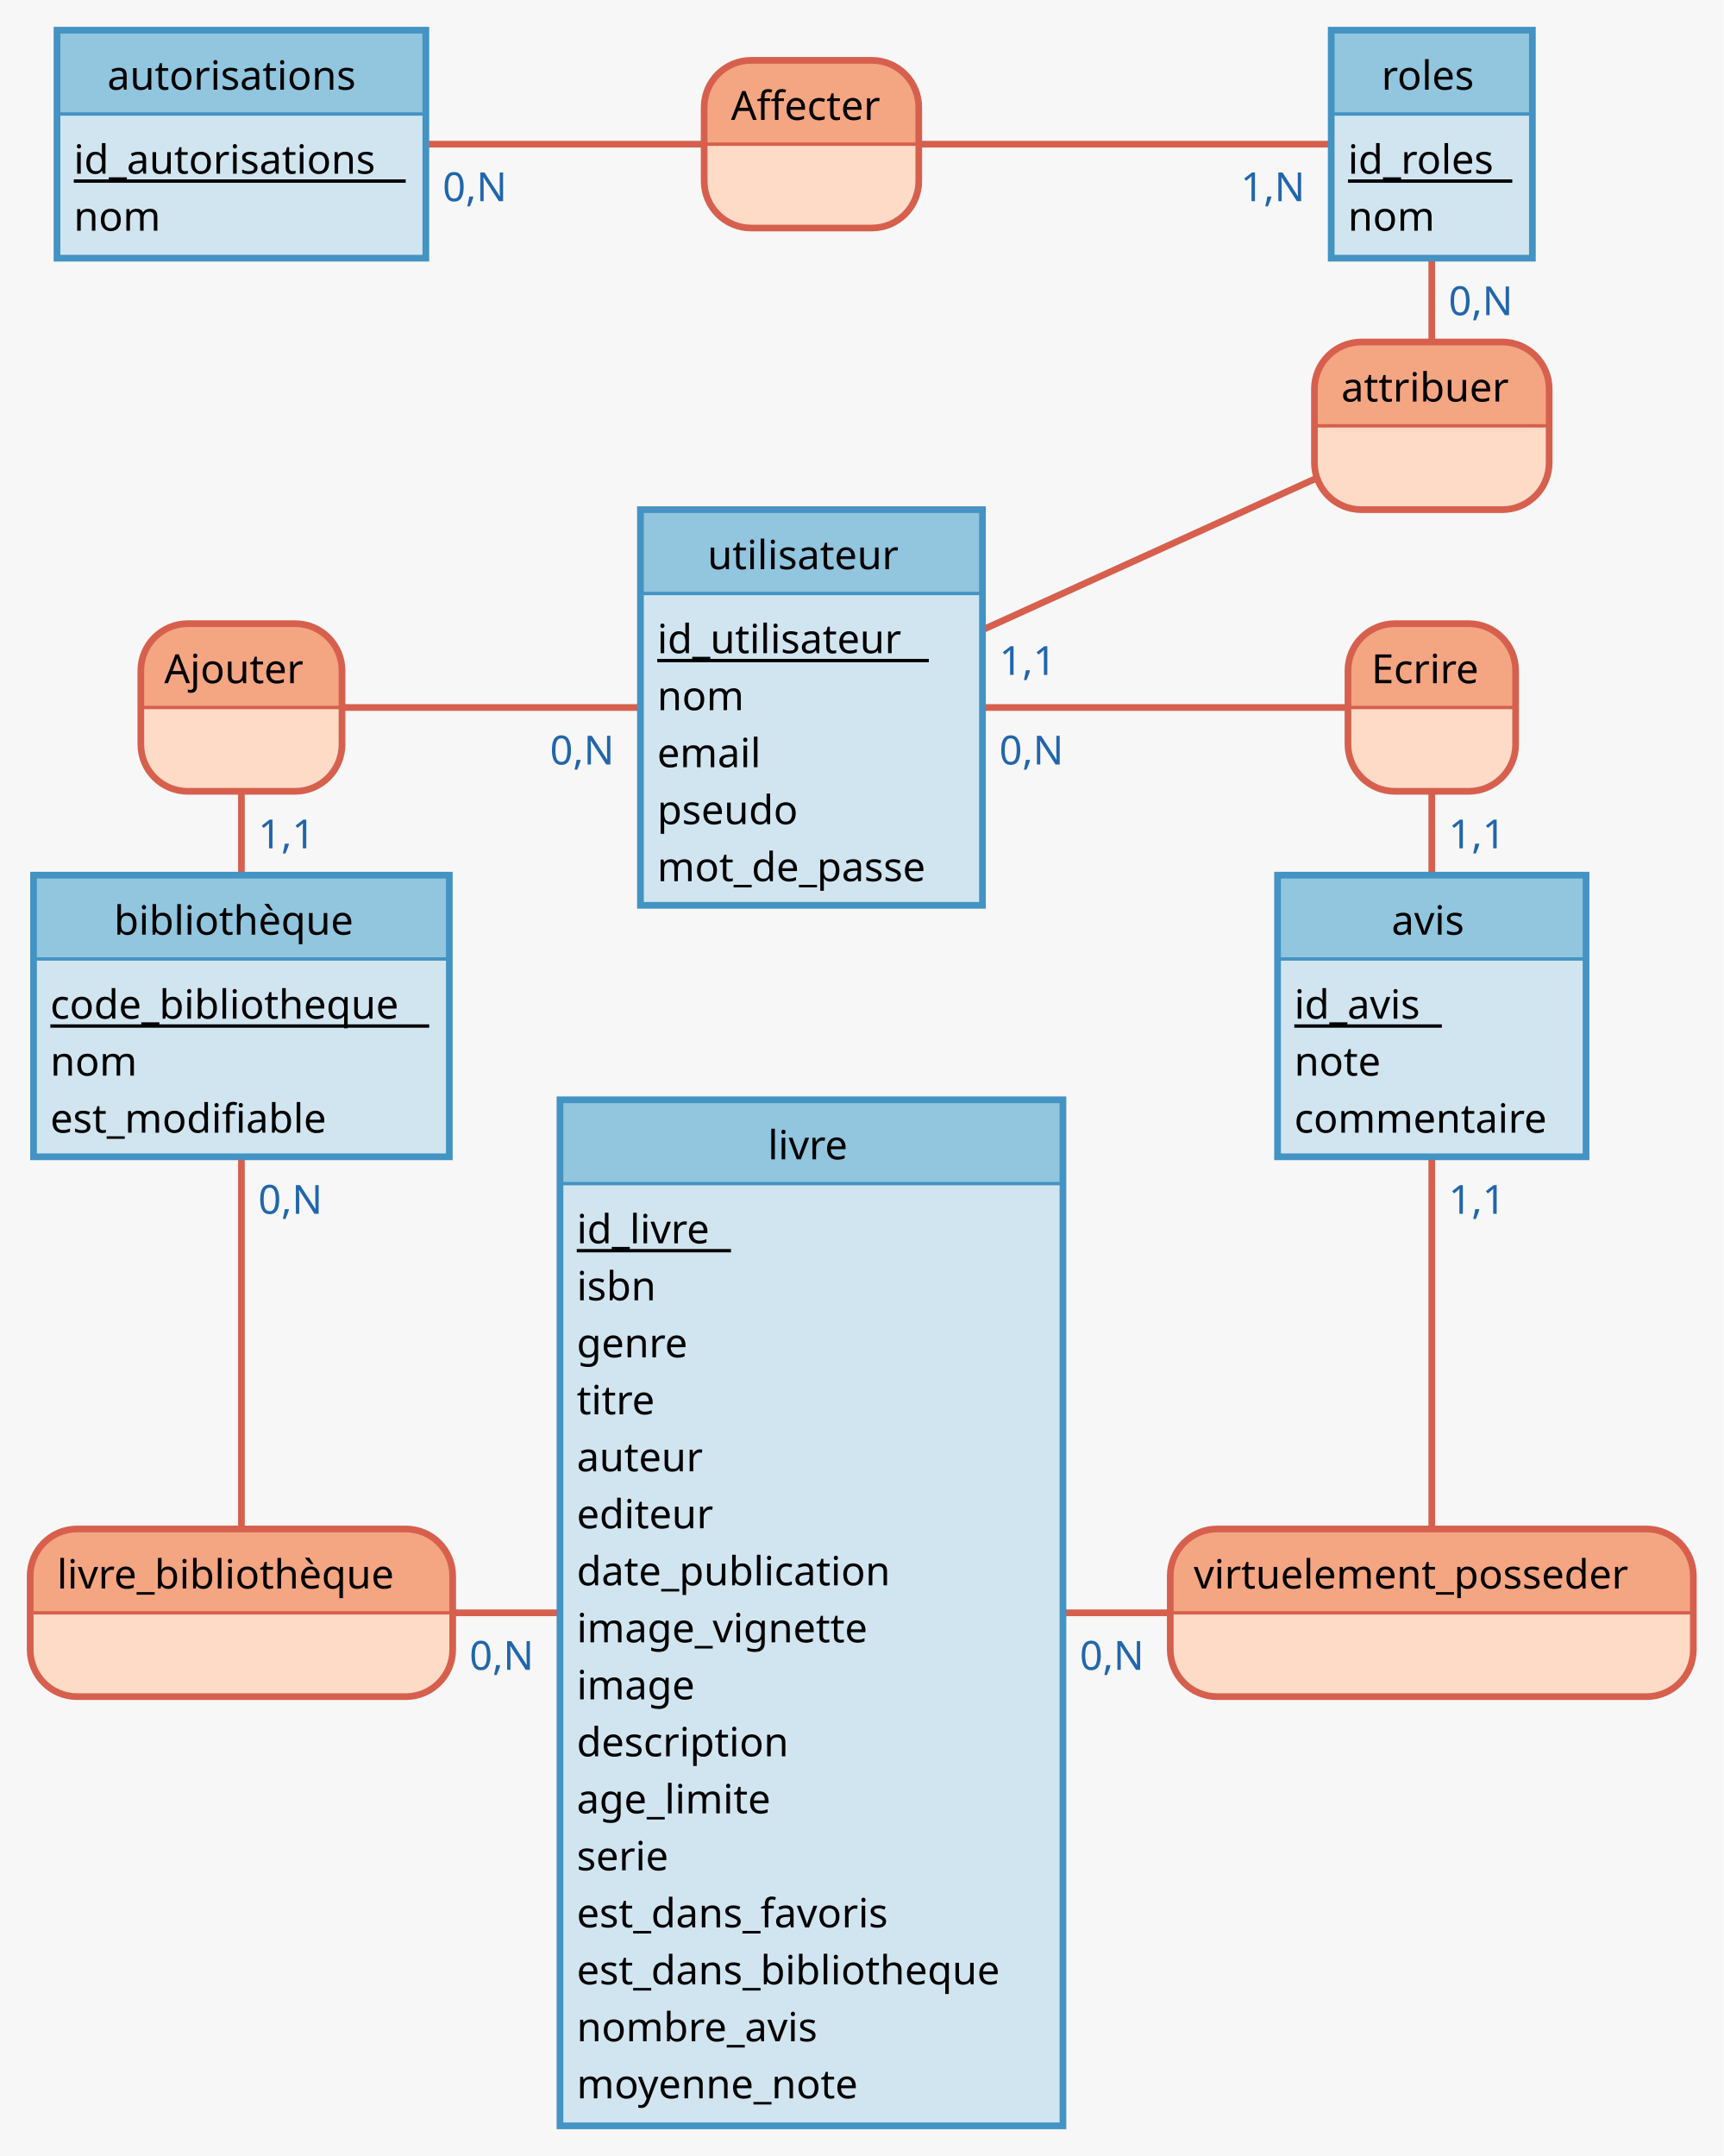
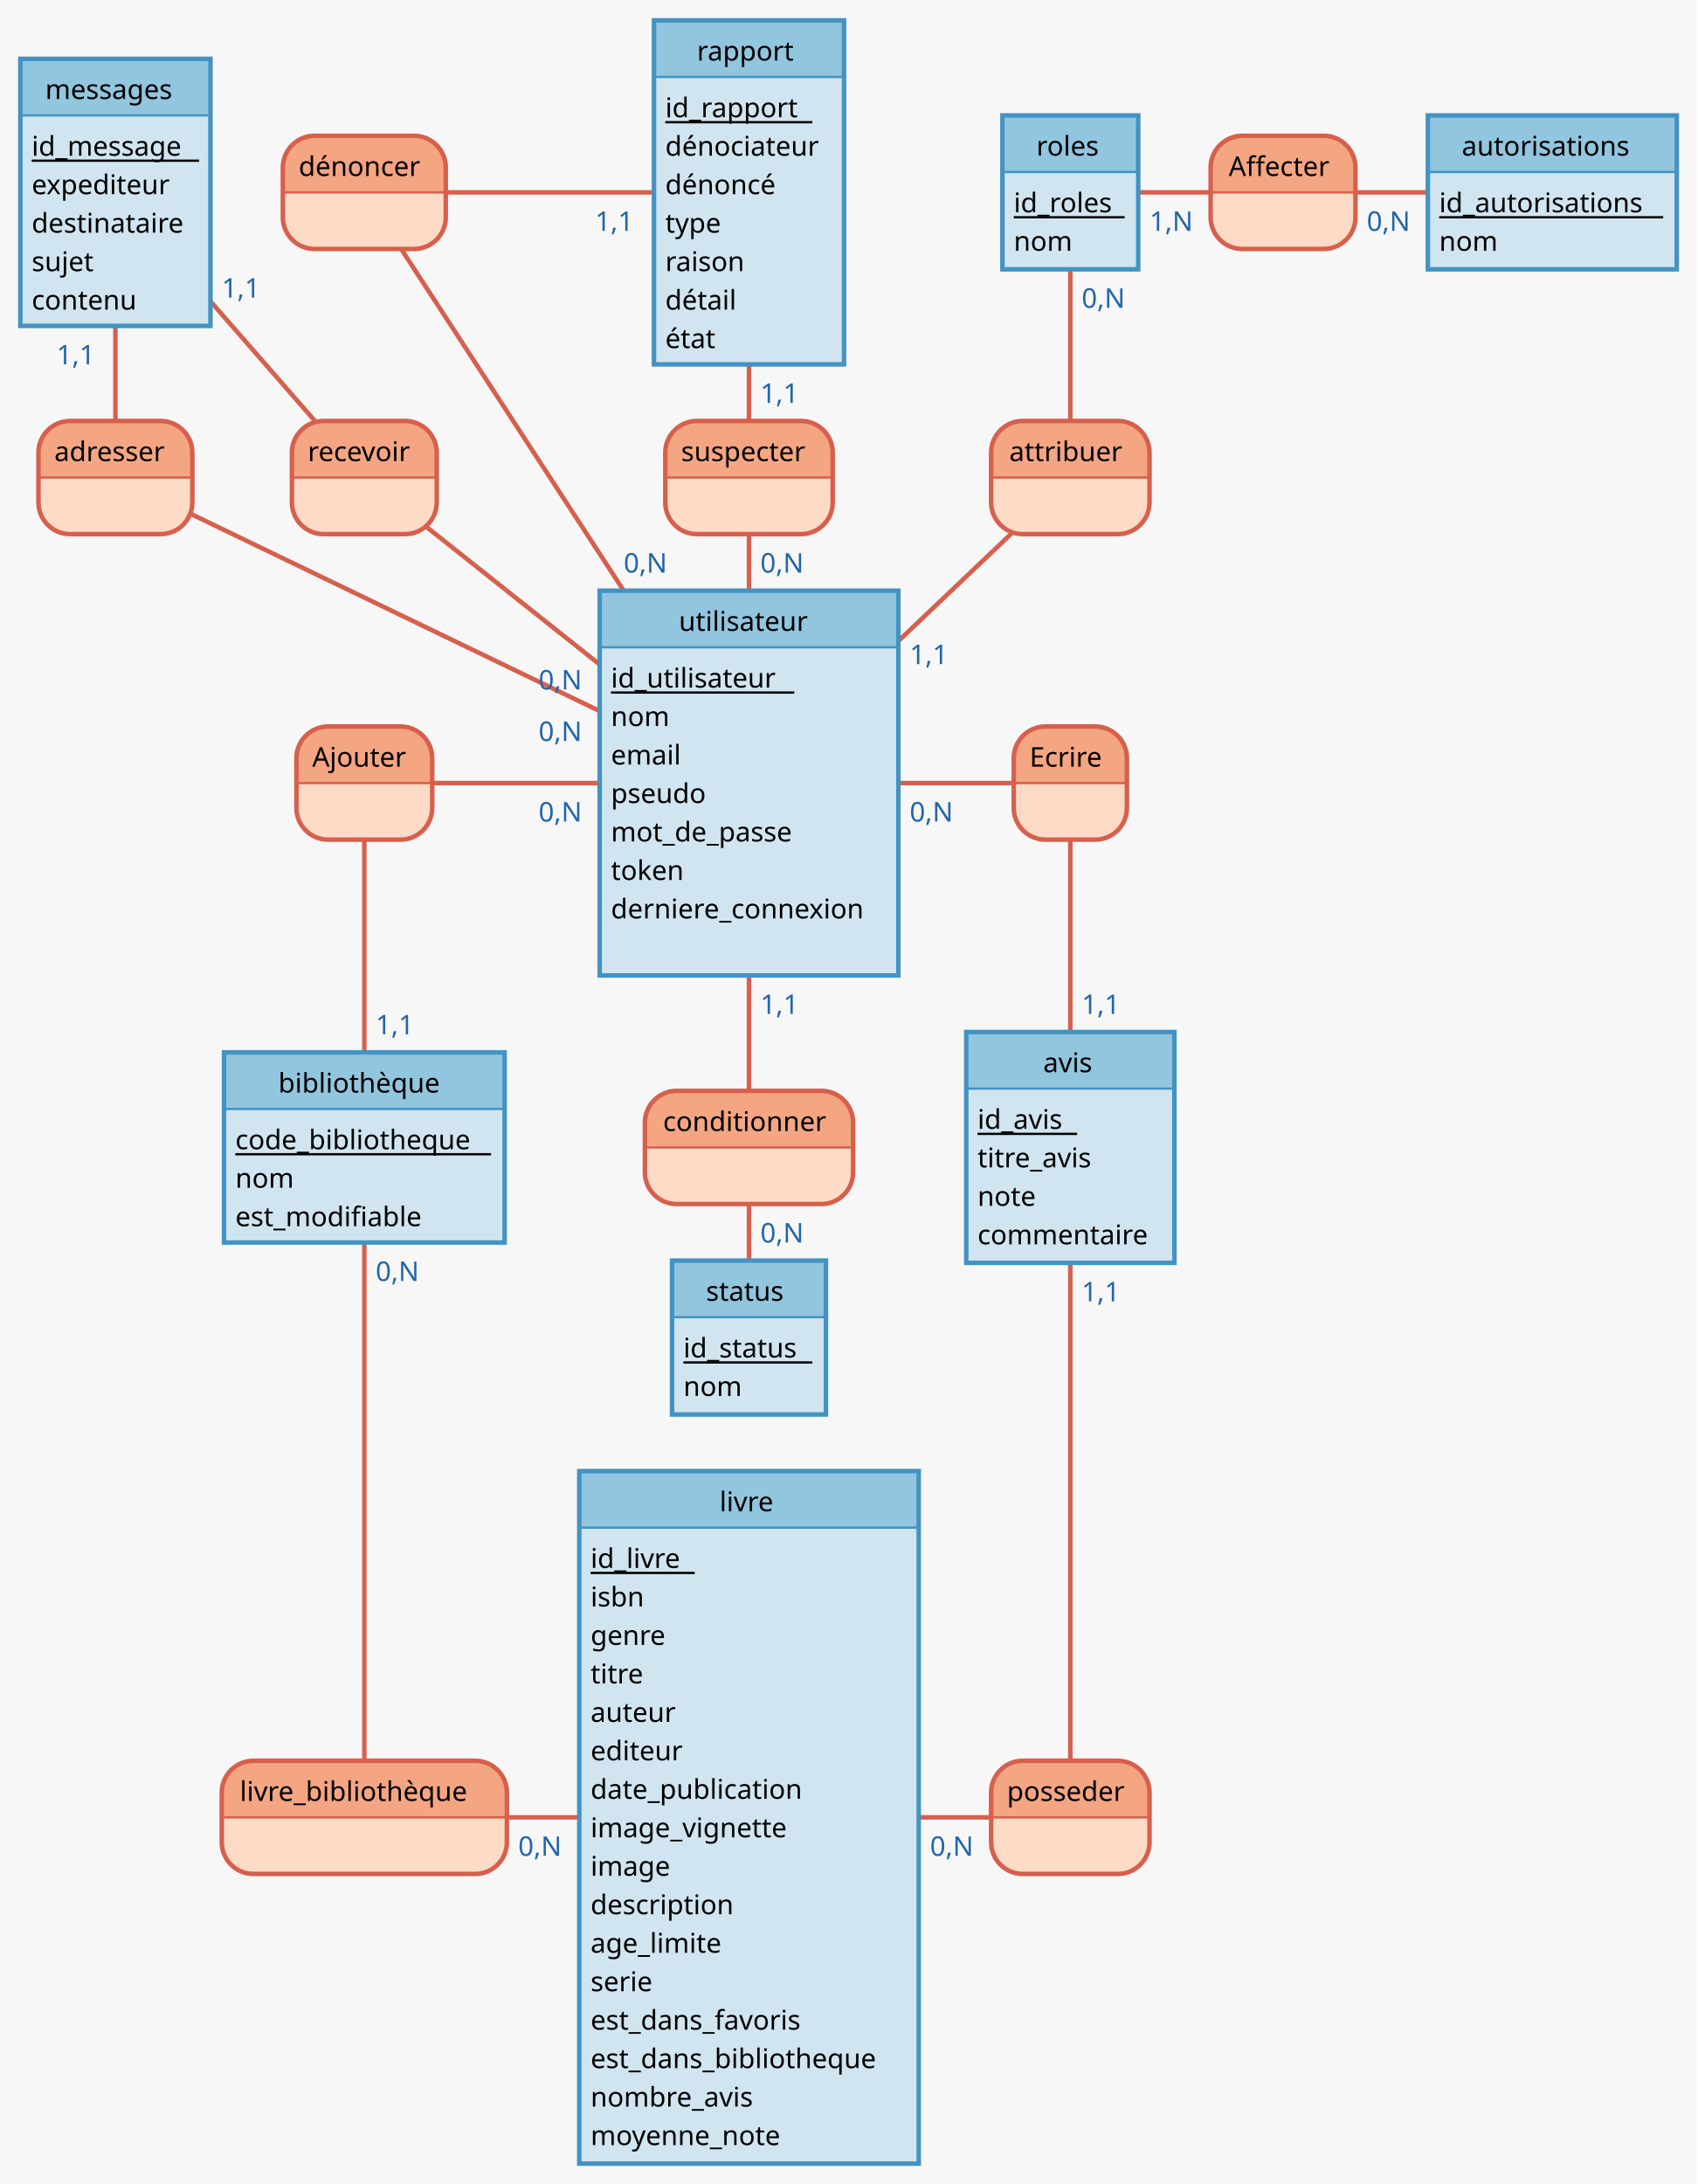
- <svg xmlns="http://www.w3.org/2000/svg" width="514" height="643" viewBox="0 0 514 643">
-   <rect x="0" y="0" width="514" height="643" fill="#f7f7f7" stroke="none" stroke-width="0" />
-   <g>
-     <line x1="72" y1="43" x2="242" y2="43" stroke="#d6604d" stroke-width="2" />
-     <line x1="427" y1="43" x2="242" y2="43" stroke="#d6604d" stroke-width="2" />
-     <g>
-       <path d="M260 18 a14 14 90 0 1 14 14 V43 h-64 V32 a14 14 90 0 1 14 -14" fill="#f4a582" stroke="#f4a582" stroke-width="0" />
-       <path d="M274 43 v11 a14 14 90 0 1 -14 14 H224 a14 14 90 0 1 -14 -14 V43 H64" fill="#fddbc7" stroke="#fddbc7" stroke-width="0" />
-       <rect x="210" y="18" width="64" height="50" fill="none" rx="14" stroke="#d6604d" stroke-width="2" />
-       <line x1="210" y1="43" x2="274" y2="43" stroke="#d6604d" stroke-width="1" />
-       <text x="218" y="35.75" fill="#000000" font-family="Verdana" font-size="12">Affecter</text>
-     </g>
-     <text x="132" y="60" fill="#2166ac" font-family="Verdana" font-size="12">0,N</text>
-     <text x="370" y="60" fill="#2166ac" font-family="Verdana" font-size="12">1,N</text>
-   </g>
-   <g>
-     <line x1="427" y1="43" x2="427" y2="127" stroke="#d6604d" stroke-width="2" />
-     <line x1="242" y1="211" x2="427" y2="127" stroke="#d6604d" stroke-width="2" />
-     <g>
-       <path d="M448 102 a14 14 90 0 1 14 14 V127 h-70 V116 a14 14 90 0 1 14 -14" fill="#f4a582" stroke="#f4a582" stroke-width="0" />
-       <path d="M462 127 v11 a14 14 90 0 1 -14 14 H406 a14 14 90 0 1 -14 -14 V127 H70" fill="#fddbc7" stroke="#fddbc7" stroke-width="0" />
-       <rect x="392" y="102" width="70" height="50" fill="none" rx="14" stroke="#d6604d" stroke-width="2" />
-       <line x1="392" y1="127" x2="462" y2="127" stroke="#d6604d" stroke-width="1" />
-       <text x="400" y="119.75" fill="#000000" font-family="Verdana" font-size="12">attribuer</text>
-     </g>
-     <text x="432" y="94" fill="#2166ac" font-family="Verdana" font-size="12">0,N</text>
-     <text x="298" y="201.29" fill="#2166ac" font-family="Verdana" font-size="12">1,1</text>
-   </g>
-   <g>
-     <line x1="242" y1="211" x2="72" y2="211" stroke="#d6604d" stroke-width="2" />
-     <line x1="72" y1="303" x2="72" y2="211" stroke="#d6604d" stroke-width="2" />
-     <g>
-       <path d="M88 186 a14 14 90 0 1 14 14 V211 h-60 V200 a14 14 90 0 1 14 -14" fill="#f4a582" stroke="#f4a582" stroke-width="0" />
-       <path d="M102 211 v11 a14 14 90 0 1 -14 14 H56 a14 14 90 0 1 -14 -14 V211 H60" fill="#fddbc7" stroke="#fddbc7" stroke-width="0" />
-       <rect x="42" y="186" width="60" height="50" fill="none" rx="14" stroke="#d6604d" stroke-width="2" />
-       <line x1="42" y1="211" x2="102" y2="211" stroke="#d6604d" stroke-width="1" />
-       <text x="49" y="203.75" fill="#000000" font-family="Verdana" font-size="12">Ajouter</text>
-     </g>
-     <text x="164" y="228" fill="#2166ac" font-family="Verdana" font-size="12">0,N</text>
-     <text x="77" y="253" fill="#2166ac" font-family="Verdana" font-size="12">1,1</text>
-   </g>
-   <g>
-     <line x1="242" y1="211" x2="427" y2="211" stroke="#d6604d" stroke-width="2" />
-     <line x1="427" y1="303" x2="427" y2="211" stroke="#d6604d" stroke-width="2" />
-     <g>
-       <path d="M438 186 a14 14 90 0 1 14 14 V211 h-50 V200 a14 14 90 0 1 14 -14" fill="#f4a582" stroke="#f4a582" stroke-width="0" />
-       <path d="M452 211 v11 a14 14 90 0 1 -14 14 H416 a14 14 90 0 1 -14 -14 V211 H50" fill="#fddbc7" stroke="#fddbc7" stroke-width="0" />
-       <rect x="402" y="186" width="50" height="50" fill="none" rx="14" stroke="#d6604d" stroke-width="2" />
-       <line x1="402" y1="211" x2="452" y2="211" stroke="#d6604d" stroke-width="1" />
-       <text x="409" y="203.75" fill="#000000" font-family="Verdana" font-size="12">Ecrire</text>
-     </g>
-     <text x="298" y="228" fill="#2166ac" font-family="Verdana" font-size="12">0,N</text>
-     <text x="432" y="253" fill="#2166ac" font-family="Verdana" font-size="12">1,1</text>
-   </g>
-   <g>
-     <line x1="242" y1="481" x2="72" y2="481" stroke="#d6604d" stroke-width="2" />
-     <line x1="72" y1="303" x2="72" y2="481" stroke="#d6604d" stroke-width="2" />
-     <g>
-       <path d="M121 456 a14 14 90 0 1 14 14 V481 h-126 V470 a14 14 90 0 1 14 -14" fill="#f4a582" stroke="#f4a582" stroke-width="0" />
-       <path d="M135 481 v11 a14 14 90 0 1 -14 14 H23 a14 14 90 0 1 -14 -14 V481 H126" fill="#fddbc7" stroke="#fddbc7" stroke-width="0" />
-       <rect x="9" y="456" width="126" height="50" fill="none" rx="14" stroke="#d6604d" stroke-width="2" />
-       <line x1="9" y1="481" x2="135" y2="481" stroke="#d6604d" stroke-width="1" />
-       <text x="17" y="473.75" fill="#000000" font-family="Verdana" font-size="12">livre_bibliothèque</text>
-     </g>
-     <text x="140" y="498" fill="#2166ac" font-family="Verdana" font-size="12">0,N</text>
-     <text x="77" y="362" fill="#2166ac" font-family="Verdana" font-size="12">0,N</text>
-   </g>
-   <g>
-     <line x1="242" y1="481" x2="427" y2="481" stroke="#d6604d" stroke-width="2" />
-     <line x1="427" y1="303" x2="427" y2="481" stroke="#d6604d" stroke-width="2" />
-     <g>
-       <path d="M491 456 a14 14 90 0 1 14 14 V481 h-156 V470 a14 14 90 0 1 14 -14" fill="#f4a582" stroke="#f4a582" stroke-width="0" />
-       <path d="M505 481 v11 a14 14 90 0 1 -14 14 H363 a14 14 90 0 1 -14 -14 V481 H156" fill="#fddbc7" stroke="#fddbc7" stroke-width="0" />
-       <rect x="349" y="456" width="156" height="50" fill="none" rx="14" stroke="#d6604d" stroke-width="2" />
-       <line x1="349" y1="481" x2="505" y2="481" stroke="#d6604d" stroke-width="1" />
-       <text x="356" y="473.75" fill="#000000" font-family="Verdana" font-size="12">virtuelement_posseder</text>
-     </g>
-     <text x="322" y="498" fill="#2166ac" font-family="Verdana" font-size="12">0,N</text>
-     <text x="432" y="362" fill="#2166ac" font-family="Verdana" font-size="12">1,1</text>
-   </g>
-   <g>
-     <g>
-       <rect x="17" y="9" width="110" height="25" fill="#92c5de" stroke="none" stroke-width="0" opacity="1" />
-       <rect x="17" y="34" width="110" height="43" fill="#d1e5f0" stroke="none" stroke-width="0" opacity="1" />
-       <rect x="17" y="9" width="110" height="68" fill="none" stroke="#4393c3" stroke-width="2" opacity="1" />
-       <line x1="17" y1="34" x2="127" y2="34" stroke="#4393c3" stroke-width="1" />
-     </g>
-     <text x="32" y="26.75" fill="#000000" font-family="Verdana" font-size="12">autorisations</text>
-     <text x="22" y="51.8" fill="#000000" font-family="Verdana" font-size="12">id_autorisations</text>
-     <line x1="22" y1="54" x2="121" y2="54" stroke="#000000" stroke-width="1" />
-     <text x="22" y="68.8" fill="#000000" font-family="Verdana" font-size="12">nom</text>
-   </g>
-   <g>
-     <g>
-       <rect x="397" y="9" width="60" height="25" fill="#92c5de" stroke="none" stroke-width="0" opacity="1" />
-       <rect x="397" y="34" width="60" height="43" fill="#d1e5f0" stroke="none" stroke-width="0" opacity="1" />
-       <rect x="397" y="9" width="60" height="68" fill="none" stroke="#4393c3" stroke-width="2" opacity="1" />
-       <line x1="397" y1="34" x2="457" y2="34" stroke="#4393c3" stroke-width="1" />
-     </g>
-     <text x="412" y="26.75" fill="#000000" font-family="Verdana" font-size="12">roles</text>
-     <text x="402" y="51.8" fill="#000000" font-family="Verdana" font-size="12">id_roles</text>
-     <line x1="402" y1="54" x2="451" y2="54" stroke="#000000" stroke-width="1" />
-     <text x="402" y="68.8" fill="#000000" font-family="Verdana" font-size="12">nom</text>
-   </g>
-   <g>
-     <g>
-       <rect x="191" y="152" width="102" height="25" fill="#92c5de" stroke="none" stroke-width="0" opacity="1" />
-       <rect x="191" y="177" width="102" height="93" fill="#d1e5f0" stroke="none" stroke-width="0" opacity="1" />
-       <rect x="191" y="152" width="102" height="118" fill="none" stroke="#4393c3" stroke-width="2" opacity="1" />
-       <line x1="191" y1="177" x2="293" y2="177" stroke="#4393c3" stroke-width="1" />
-     </g>
-     <text x="211" y="169.75" fill="#000000" font-family="Verdana" font-size="12">utilisateur</text>
-     <text x="196" y="194.8" fill="#000000" font-family="Verdana" font-size="12">id_utilisateur</text>
-     <line x1="196" y1="197" x2="277" y2="197" stroke="#000000" stroke-width="1" />
-     <text x="196" y="211.8" fill="#000000" font-family="Verdana" font-size="12">nom</text>
-     <text x="196" y="228.8" fill="#000000" font-family="Verdana" font-size="12">email</text>
-     <text x="196" y="245.8" fill="#000000" font-family="Verdana" font-size="12">pseudo</text>
-     <text x="196" y="262.8" fill="#000000" font-family="Verdana" font-size="12">mot_de_passe</text>
-   </g>
-   <g>
-     <g>
-       <rect x="10" y="261" width="124" height="25" fill="#92c5de" stroke="none" stroke-width="0" opacity="1" />
-       <rect x="10" y="286" width="124" height="59" fill="#d1e5f0" stroke="none" stroke-width="0" opacity="1" />
-       <rect x="10" y="261" width="124" height="84" fill="none" stroke="#4393c3" stroke-width="2" opacity="1" />
-       <line x1="10" y1="286" x2="134" y2="286" stroke="#4393c3" stroke-width="1" />
-     </g>
-     <text x="34" y="278.75" fill="#000000" font-family="Verdana" font-size="12">bibliothèque</text>
-     <text x="15" y="303.8" fill="#000000" font-family="Verdana" font-size="12">code_bibliotheque</text>
-     <line x1="15" y1="306" x2="128" y2="306" stroke="#000000" stroke-width="1" />
-     <text x="15" y="320.8" fill="#000000" font-family="Verdana" font-size="12">nom</text>
-     <text x="15" y="337.8" fill="#000000" font-family="Verdana" font-size="12">est_modifiable</text>
-   </g>
-   <g>
-     <g>
-       <rect x="381" y="261" width="92" height="25" fill="#92c5de" stroke="none" stroke-width="0" opacity="1" />
-       <rect x="381" y="286" width="92" height="59" fill="#d1e5f0" stroke="none" stroke-width="0" opacity="1" />
-       <rect x="381" y="261" width="92" height="84" fill="none" stroke="#4393c3" stroke-width="2" opacity="1" />
-       <line x1="381" y1="286" x2="473" y2="286" stroke="#4393c3" stroke-width="1" />
-     </g>
-     <text x="415" y="278.75" fill="#000000" font-family="Verdana" font-size="12">avis</text>
-     <text x="386" y="303.8" fill="#000000" font-family="Verdana" font-size="12">id_avis</text>
-     <line x1="386" y1="306" x2="430" y2="306" stroke="#000000" stroke-width="1" />
-     <text x="386" y="320.8" fill="#000000" font-family="Verdana" font-size="12">note</text>
-     <text x="386" y="337.8" fill="#000000" font-family="Verdana" font-size="12">commentaire</text>
-   </g>
-   <g>
-     <g>
-       <rect x="167" y="328" width="150" height="25" fill="#92c5de" stroke="none" stroke-width="0" opacity="1" />
-       <rect x="167" y="353" width="150" height="281" fill="#d1e5f0" stroke="none" stroke-width="0" opacity="1" />
-       <rect x="167" y="328" width="150" height="306" fill="none" stroke="#4393c3" stroke-width="2" opacity="1" />
-       <line x1="167" y1="353" x2="317" y2="353" stroke="#4393c3" stroke-width="1" />
-     </g>
-     <text x="229" y="345.75" fill="#000000" font-family="Verdana" font-size="12">livre</text>
-     <text x="172" y="370.8" fill="#000000" font-family="Verdana" font-size="12">id_livre</text>
-     <line x1="172" y1="373" x2="218" y2="373" stroke="#000000" stroke-width="1" />
-     <text x="172" y="387.8" fill="#000000" font-family="Verdana" font-size="12">isbn</text>
-     <text x="172" y="404.8" fill="#000000" font-family="Verdana" font-size="12">genre</text>
-     <text x="172" y="421.8" fill="#000000" font-family="Verdana" font-size="12">titre</text>
-     <text x="172" y="438.8" fill="#000000" font-family="Verdana" font-size="12">auteur</text>
-     <text x="172" y="455.8" fill="#000000" font-family="Verdana" font-size="12">editeur</text>
-     <text x="172" y="472.8" fill="#000000" font-family="Verdana" font-size="12">date_publication</text>
-     <text x="172" y="489.8" fill="#000000" font-family="Verdana" font-size="12">image_vignette</text>
-     <text x="172" y="506.8" fill="#000000" font-family="Verdana" font-size="12">image</text>
-     <text x="172" y="523.8" fill="#000000" font-family="Verdana" font-size="12">description</text>
-     <text x="172" y="540.8" fill="#000000" font-family="Verdana" font-size="12">age_limite</text>
-     <text x="172" y="557.8" fill="#000000" font-family="Verdana" font-size="12">serie</text>
-     <text x="172" y="574.8" fill="#000000" font-family="Verdana" font-size="12">est_dans_favoris</text>
-     <text x="172" y="591.8" fill="#000000" font-family="Verdana" font-size="12">est_dans_bibliotheque</text>
-     <text x="172" y="608.8" fill="#000000" font-family="Verdana" font-size="12">nombre_avis</text>
-     <text x="172" y="625.8" fill="#000000" font-family="Verdana" font-size="12">moyenne_note</text>
+ <svg xmlns="http://www.w3.org/2000/svg" width="750" height="965" viewBox="0 0 750 965">
+   <rect x="0" y="0" width="750" height="965" fill="#f7f7f7" stroke="none" stroke-width="0" />
+   <g>
+     <line x1="331" y1="85" x2="161" y2="85" stroke="#d6604d" stroke-width="2" />
+     <line x1="331" y1="346" x2="161" y2="85" stroke="#d6604d" stroke-width="2" />
+     <g>
+       <path d="M183 60 a14 14 90 0 1 14 14 V85 h-72 V74 a14 14 90 0 1 14 -14" fill="#f4a582" stroke="#f4a582" stroke-width="0" />
+       <path d="M197 85 v11 a14 14 90 0 1 -14 14 H139 a14 14 90 0 1 -14 -14 V85 H72" fill="#fddbc7" stroke="#fddbc7" stroke-width="0" />
+       <rect x="125" y="60" width="72" height="50" fill="none" rx="14" stroke="#d6604d" stroke-width="2" />
+       <line x1="125" y1="85" x2="197" y2="85" stroke="#d6604d" stroke-width="1" />
+       <text x="132" y="77.75" fill="#000000" font-family="Verdana" font-size="12">dénoncer</text>
+     </g>
+     <text x="263" y="102" fill="#2166ac" font-family="Verdana" font-size="12">1,1</text>
+     <text x="275.63" y="253" fill="#2166ac" font-family="Verdana" font-size="12">0,N</text>
+   </g>
+   <g>
+     <line x1="686" y1="85" x2="567" y2="85" stroke="#d6604d" stroke-width="2" />
+     <line x1="473" y1="85" x2="567" y2="85" stroke="#d6604d" stroke-width="2" />
+     <g>
+       <path d="M585 60 a14 14 90 0 1 14 14 V85 h-64 V74 a14 14 90 0 1 14 -14" fill="#f4a582" stroke="#f4a582" stroke-width="0" />
+       <path d="M599 85 v11 a14 14 90 0 1 -14 14 H549 a14 14 90 0 1 -14 -14 V85 H64" fill="#fddbc7" stroke="#fddbc7" stroke-width="0" />
+       <rect x="535" y="60" width="64" height="50" fill="none" rx="14" stroke="#d6604d" stroke-width="2" />
+       <line x1="535" y1="85" x2="599" y2="85" stroke="#d6604d" stroke-width="1" />
+       <text x="543" y="77.75" fill="#000000" font-family="Verdana" font-size="12">Affecter</text>
+     </g>
+     <text x="604" y="102" fill="#2166ac" font-family="Verdana" font-size="12">0,N</text>
+     <text x="508" y="102" fill="#2166ac" font-family="Verdana" font-size="12">1,N</text>
+   </g>
+   <g>
+     <line x1="51" y1="85" x2="51" y2="211" stroke="#d6604d" stroke-width="2" />
+     <line x1="331" y1="346" x2="51" y2="211" stroke="#d6604d" stroke-width="2" />
+     <g>
+       <path d="M71 186 a14 14 90 0 1 14 14 V211 h-68 V200 a14 14 90 0 1 14 -14" fill="#f4a582" stroke="#f4a582" stroke-width="0" />
+       <path d="M85 211 v11 a14 14 90 0 1 -14 14 H31 a14 14 90 0 1 -14 -14 V211 H68" fill="#fddbc7" stroke="#fddbc7" stroke-width="0" />
+       <rect x="17" y="186" width="68" height="50" fill="none" rx="14" stroke="#d6604d" stroke-width="2" />
+       <line x1="17" y1="211" x2="85" y2="211" stroke="#d6604d" stroke-width="1" />
+       <text x="24" y="203.75" fill="#000000" font-family="Verdana" font-size="12">adresser</text>
+     </g>
+     <text x="25" y="161" fill="#2166ac" font-family="Verdana" font-size="12">1,1</text>
+     <text x="238" y="327.41" fill="#2166ac" font-family="Verdana" font-size="12">0,N</text>
+   </g>
+   <g>
+     <line x1="51" y1="85" x2="161" y2="211" stroke="#d6604d" stroke-width="2" />
+     <line x1="331" y1="346" x2="161" y2="211" stroke="#d6604d" stroke-width="2" />
+     <g>
+       <path d="M179 186 a14 14 90 0 1 14 14 V211 h-64 V200 a14 14 90 0 1 14 -14" fill="#f4a582" stroke="#f4a582" stroke-width="0" />
+       <path d="M193 211 v11 a14 14 90 0 1 -14 14 H143 a14 14 90 0 1 -14 -14 V211 H64" fill="#fddbc7" stroke="#fddbc7" stroke-width="0" />
+       <rect x="129" y="186" width="64" height="50" fill="none" rx="14" stroke="#d6604d" stroke-width="2" />
+       <line x1="129" y1="211" x2="193" y2="211" stroke="#d6604d" stroke-width="1" />
+       <text x="136" y="203.75" fill="#000000" font-family="Verdana" font-size="12">recevoir</text>
+     </g>
+     <text x="98" y="131.5" fill="#2166ac" font-family="Verdana" font-size="12">1,1</text>
+     <text x="238" y="304.66" fill="#2166ac" font-family="Verdana" font-size="12">0,N</text>
+   </g>
+   <g>
+     <line x1="331" y1="85" x2="331" y2="211" stroke="#d6604d" stroke-width="2" />
+     <line x1="331" y1="346" x2="331" y2="211" stroke="#d6604d" stroke-width="2" />
+     <g>
+       <path d="M354 186 a14 14 90 0 1 14 14 V211 h-74 V200 a14 14 90 0 1 14 -14" fill="#f4a582" stroke="#f4a582" stroke-width="0" />
+       <path d="M368 211 v11 a14 14 90 0 1 -14 14 H308 a14 14 90 0 1 -14 -14 V211 H74" fill="#fddbc7" stroke="#fddbc7" stroke-width="0" />
+       <rect x="294" y="186" width="74" height="50" fill="none" rx="14" stroke="#d6604d" stroke-width="2" />
+       <line x1="294" y1="211" x2="368" y2="211" stroke="#d6604d" stroke-width="1" />
+       <text x="301" y="203.75" fill="#000000" font-family="Verdana" font-size="12">suspecter</text>
+     </g>
+     <text x="336" y="178" fill="#2166ac" font-family="Verdana" font-size="12">1,1</text>
+     <text x="336" y="253" fill="#2166ac" font-family="Verdana" font-size="12">0,N</text>
+   </g>
+   <g>
+     <line x1="473" y1="85" x2="473" y2="211" stroke="#d6604d" stroke-width="2" />
+     <line x1="331" y1="346" x2="473" y2="211" stroke="#d6604d" stroke-width="2" />
+     <g>
+       <path d="M494 186 a14 14 90 0 1 14 14 V211 h-70 V200 a14 14 90 0 1 14 -14" fill="#f4a582" stroke="#f4a582" stroke-width="0" />
+       <path d="M508 211 v11 a14 14 90 0 1 -14 14 H452 a14 14 90 0 1 -14 -14 V211 H70" fill="#fddbc7" stroke="#fddbc7" stroke-width="0" />
+       <rect x="438" y="186" width="70" height="50" fill="none" rx="14" stroke="#d6604d" stroke-width="2" />
+       <line x1="438" y1="211" x2="508" y2="211" stroke="#d6604d" stroke-width="1" />
+       <text x="446" y="203.75" fill="#000000" font-family="Verdana" font-size="12">attribuer</text>
+     </g>
+     <text x="478" y="136" fill="#2166ac" font-family="Verdana" font-size="12">0,N</text>
+     <text x="402" y="293.44" fill="#2166ac" font-family="Verdana" font-size="12">1,1</text>
+   </g>
+   <g>
+     <line x1="331" y1="346" x2="161" y2="346" stroke="#d6604d" stroke-width="2" />
+     <line x1="161" y1="507" x2="161" y2="346" stroke="#d6604d" stroke-width="2" />
+     <g>
+       <path d="M177 321 a14 14 90 0 1 14 14 V346 h-60 V335 a14 14 90 0 1 14 -14" fill="#f4a582" stroke="#f4a582" stroke-width="0" />
+       <path d="M191 346 v11 a14 14 90 0 1 -14 14 H145 a14 14 90 0 1 -14 -14 V346 H60" fill="#fddbc7" stroke="#fddbc7" stroke-width="0" />
+       <rect x="131" y="321" width="60" height="50" fill="none" rx="14" stroke="#d6604d" stroke-width="2" />
+       <line x1="131" y1="346" x2="191" y2="346" stroke="#d6604d" stroke-width="1" />
+       <text x="138" y="338.75" fill="#000000" font-family="Verdana" font-size="12">Ajouter</text>
+     </g>
+     <text x="238" y="363" fill="#2166ac" font-family="Verdana" font-size="12">0,N</text>
+     <text x="166" y="457" fill="#2166ac" font-family="Verdana" font-size="12">1,1</text>
+   </g>
+   <g>
+     <line x1="331" y1="346" x2="473" y2="346" stroke="#d6604d" stroke-width="2" />
+     <line x1="473" y1="507" x2="473" y2="346" stroke="#d6604d" stroke-width="2" />
+     <g>
+       <path d="M484 321 a14 14 90 0 1 14 14 V346 h-50 V335 a14 14 90 0 1 14 -14" fill="#f4a582" stroke="#f4a582" stroke-width="0" />
+       <path d="M498 346 v11 a14 14 90 0 1 -14 14 H462 a14 14 90 0 1 -14 -14 V346 H50" fill="#fddbc7" stroke="#fddbc7" stroke-width="0" />
+       <rect x="448" y="321" width="50" height="50" fill="none" rx="14" stroke="#d6604d" stroke-width="2" />
+       <line x1="448" y1="346" x2="498" y2="346" stroke="#d6604d" stroke-width="1" />
+       <text x="455" y="338.75" fill="#000000" font-family="Verdana" font-size="12">Ecrire</text>
+     </g>
+     <text x="402" y="363" fill="#2166ac" font-family="Verdana" font-size="12">0,N</text>
+     <text x="478" y="448" fill="#2166ac" font-family="Verdana" font-size="12">1,1</text>
+   </g>
+   <g>
+     <line x1="331" y1="346" x2="331" y2="507" stroke="#d6604d" stroke-width="2" />
+     <line x1="331" y1="591" x2="331" y2="507" stroke="#d6604d" stroke-width="2" />
+     <g>
+       <path d="M363 482 a14 14 90 0 1 14 14 V507 h-92 V496 a14 14 90 0 1 14 -14" fill="#f4a582" stroke="#f4a582" stroke-width="0" />
+       <path d="M377 507 v11 a14 14 90 0 1 -14 14 H299 a14 14 90 0 1 -14 -14 V507 H92" fill="#fddbc7" stroke="#fddbc7" stroke-width="0" />
+       <rect x="285" y="482" width="92" height="50" fill="none" rx="14" stroke="#d6604d" stroke-width="2" />
+       <line x1="285" y1="507" x2="377" y2="507" stroke="#d6604d" stroke-width="1" />
+       <text x="293" y="499.75" fill="#000000" font-family="Verdana" font-size="12">conditionner</text>
+     </g>
+     <text x="336" y="448" fill="#2166ac" font-family="Verdana" font-size="12">1,1</text>
+     <text x="336" y="549" fill="#2166ac" font-family="Verdana" font-size="12">0,N</text>
+   </g>
+   <g>
+     <line x1="331" y1="803" x2="161" y2="803" stroke="#d6604d" stroke-width="2" />
+     <line x1="161" y1="507" x2="161" y2="803" stroke="#d6604d" stroke-width="2" />
+     <g>
+       <path d="M210 778 a14 14 90 0 1 14 14 V803 h-126 V792 a14 14 90 0 1 14 -14" fill="#f4a582" stroke="#f4a582" stroke-width="0" />
+       <path d="M224 803 v11 a14 14 90 0 1 -14 14 H112 a14 14 90 0 1 -14 -14 V803 H126" fill="#fddbc7" stroke="#fddbc7" stroke-width="0" />
+       <rect x="98" y="778" width="126" height="50" fill="none" rx="14" stroke="#d6604d" stroke-width="2" />
+       <line x1="98" y1="803" x2="224" y2="803" stroke="#d6604d" stroke-width="1" />
+       <text x="106" y="795.75" fill="#000000" font-family="Verdana" font-size="12">livre_bibliothèque</text>
+     </g>
+     <text x="229" y="820" fill="#2166ac" font-family="Verdana" font-size="12">0,N</text>
+     <text x="166" y="566" fill="#2166ac" font-family="Verdana" font-size="12">0,N</text>
+   </g>
+   <g>
+     <line x1="331" y1="803" x2="473" y2="803" stroke="#d6604d" stroke-width="2" />
+     <line x1="473" y1="507" x2="473" y2="803" stroke="#d6604d" stroke-width="2" />
+     <g>
+       <path d="M494 778 a14 14 90 0 1 14 14 V803 h-70 V792 a14 14 90 0 1 14 -14" fill="#f4a582" stroke="#f4a582" stroke-width="0" />
+       <path d="M508 803 v11 a14 14 90 0 1 -14 14 H452 a14 14 90 0 1 -14 -14 V803 H70" fill="#fddbc7" stroke="#fddbc7" stroke-width="0" />
+       <rect x="438" y="778" width="70" height="50" fill="none" rx="14" stroke="#d6604d" stroke-width="2" />
+       <line x1="438" y1="803" x2="508" y2="803" stroke="#d6604d" stroke-width="1" />
+       <text x="445" y="795.75" fill="#000000" font-family="Verdana" font-size="12">posseder</text>
+     </g>
+     <text x="411" y="820" fill="#2166ac" font-family="Verdana" font-size="12">0,N</text>
+     <text x="478" y="575" fill="#2166ac" font-family="Verdana" font-size="12">1,1</text>
+   </g>
+   <g>
+     <g>
+       <rect x="9" y="26" width="84" height="25" fill="#92c5de" stroke="none" stroke-width="0" opacity="1" />
+       <rect x="9" y="51" width="84" height="93" fill="#d1e5f0" stroke="none" stroke-width="0" opacity="1" />
+       <rect x="9" y="26" width="84" height="118" fill="none" stroke="#4393c3" stroke-width="2" opacity="1" />
+       <line x1="9" y1="51" x2="93" y2="51" stroke="#4393c3" stroke-width="1" />
+     </g>
+     <text x="20" y="43.75" fill="#000000" font-family="Verdana" font-size="12">messages</text>
+     <text x="14" y="68.8" fill="#000000" font-family="Verdana" font-size="12">id_message</text>
+     <line x1="14" y1="71" x2="88" y2="71" stroke="#000000" stroke-width="1" />
+     <text x="14" y="85.8" fill="#000000" font-family="Verdana" font-size="12">expediteur</text>
+     <text x="14" y="102.8" fill="#000000" font-family="Verdana" font-size="12">destinataire</text>
+     <text x="14" y="119.8" fill="#000000" font-family="Verdana" font-size="12">sujet</text>
+     <text x="14" y="136.8" fill="#000000" font-family="Verdana" font-size="12">contenu</text>
+   </g>
+   <g>
+     <g>
+       <rect x="289" y="9" width="84" height="25" fill="#92c5de" stroke="none" stroke-width="0" opacity="1" />
+       <rect x="289" y="34" width="84" height="127" fill="#d1e5f0" stroke="none" stroke-width="0" opacity="1" />
+       <rect x="289" y="9" width="84" height="152" fill="none" stroke="#4393c3" stroke-width="2" opacity="1" />
+       <line x1="289" y1="34" x2="373" y2="34" stroke="#4393c3" stroke-width="1" />
+     </g>
+     <text x="308" y="26.75" fill="#000000" font-family="Verdana" font-size="12">rapport</text>
+     <text x="294" y="51.8" fill="#000000" font-family="Verdana" font-size="12">id_rapport</text>
+     <line x1="294" y1="54" x2="359" y2="54" stroke="#000000" stroke-width="1" />
+     <text x="294" y="68.8" fill="#000000" font-family="Verdana" font-size="12">dénociateur</text>
+     <text x="294" y="85.8" fill="#000000" font-family="Verdana" font-size="12">dénoncé</text>
+     <text x="294" y="102.8" fill="#000000" font-family="Verdana" font-size="12">type</text>
+     <text x="294" y="119.8" fill="#000000" font-family="Verdana" font-size="12">raison</text>
+     <text x="294" y="136.8" fill="#000000" font-family="Verdana" font-size="12">détail</text>
+     <text x="294" y="153.8" fill="#000000" font-family="Verdana" font-size="12">état</text>
+   </g>
+   <g>
+     <g>
+       <rect x="443" y="51" width="60" height="25" fill="#92c5de" stroke="none" stroke-width="0" opacity="1" />
+       <rect x="443" y="76" width="60" height="43" fill="#d1e5f0" stroke="none" stroke-width="0" opacity="1" />
+       <rect x="443" y="51" width="60" height="68" fill="none" stroke="#4393c3" stroke-width="2" opacity="1" />
+       <line x1="443" y1="76" x2="503" y2="76" stroke="#4393c3" stroke-width="1" />
+     </g>
+     <text x="458" y="68.75" fill="#000000" font-family="Verdana" font-size="12">roles</text>
+     <text x="448" y="93.8" fill="#000000" font-family="Verdana" font-size="12">id_roles</text>
+     <line x1="448" y1="96" x2="497" y2="96" stroke="#000000" stroke-width="1" />
+     <text x="448" y="110.8" fill="#000000" font-family="Verdana" font-size="12">nom</text>
+   </g>
+   <g>
+     <g>
+       <rect x="631" y="51" width="110" height="25" fill="#92c5de" stroke="none" stroke-width="0" opacity="1" />
+       <rect x="631" y="76" width="110" height="43" fill="#d1e5f0" stroke="none" stroke-width="0" opacity="1" />
+       <rect x="631" y="51" width="110" height="68" fill="none" stroke="#4393c3" stroke-width="2" opacity="1" />
+       <line x1="631" y1="76" x2="741" y2="76" stroke="#4393c3" stroke-width="1" />
+     </g>
+     <text x="646" y="68.75" fill="#000000" font-family="Verdana" font-size="12">autorisations</text>
+     <text x="636" y="93.8" fill="#000000" font-family="Verdana" font-size="12">id_autorisations</text>
+     <line x1="636" y1="96" x2="735" y2="96" stroke="#000000" stroke-width="1" />
+     <text x="636" y="110.8" fill="#000000" font-family="Verdana" font-size="12">nom</text>
+   </g>
+   <g>
+     <g>
+       <rect x="265" y="261" width="132" height="25" fill="#92c5de" stroke="none" stroke-width="0" opacity="1" />
+       <rect x="265" y="286" width="132" height="145" fill="#d1e5f0" stroke="none" stroke-width="0" opacity="1" />
+       <rect x="265" y="261" width="132" height="170" fill="none" stroke="#4393c3" stroke-width="2" opacity="1" />
+       <line x1="265" y1="286" x2="397" y2="286" stroke="#4393c3" stroke-width="1" />
+     </g>
+     <text x="300" y="278.75" fill="#000000" font-family="Verdana" font-size="12">utilisateur</text>
+     <text x="270" y="303.8" fill="#000000" font-family="Verdana" font-size="12">id_utilisateur</text>
+     <line x1="270" y1="306" x2="351" y2="306" stroke="#000000" stroke-width="1" />
+     <text x="270" y="320.8" fill="#000000" font-family="Verdana" font-size="12">nom</text>
+     <text x="270" y="337.8" fill="#000000" font-family="Verdana" font-size="12">email</text>
+     <text x="270" y="354.8" fill="#000000" font-family="Verdana" font-size="12">pseudo</text>
+     <text x="270" y="371.8" fill="#000000" font-family="Verdana" font-size="12">mot_de_passe</text>
+     <text x="270" y="388.8" fill="#000000" font-family="Verdana" font-size="12">token</text>
+     <text x="270" y="405.8" fill="#000000" font-family="Verdana" font-size="12">derniere_connexion</text>
+   </g>
+   <g>
+     <g>
+       <rect x="99" y="465" width="124" height="25" fill="#92c5de" stroke="none" stroke-width="0" opacity="1" />
+       <rect x="99" y="490" width="124" height="59" fill="#d1e5f0" stroke="none" stroke-width="0" opacity="1" />
+       <rect x="99" y="465" width="124" height="84" fill="none" stroke="#4393c3" stroke-width="2" opacity="1" />
+       <line x1="99" y1="490" x2="223" y2="490" stroke="#4393c3" stroke-width="1" />
+     </g>
+     <text x="123" y="482.75" fill="#000000" font-family="Verdana" font-size="12">bibliothèque</text>
+     <text x="104" y="507.8" fill="#000000" font-family="Verdana" font-size="12">code_bibliotheque</text>
+     <line x1="104" y1="510" x2="217" y2="510" stroke="#000000" stroke-width="1" />
+     <text x="104" y="524.8" fill="#000000" font-family="Verdana" font-size="12">nom</text>
+     <text x="104" y="541.8" fill="#000000" font-family="Verdana" font-size="12">est_modifiable</text>
+   </g>
+   <g>
+     <g>
+       <rect x="427" y="456" width="92" height="25" fill="#92c5de" stroke="none" stroke-width="0" opacity="1" />
+       <rect x="427" y="481" width="92" height="77" fill="#d1e5f0" stroke="none" stroke-width="0" opacity="1" />
+       <rect x="427" y="456" width="92" height="102" fill="none" stroke="#4393c3" stroke-width="2" opacity="1" />
+       <line x1="427" y1="481" x2="519" y2="481" stroke="#4393c3" stroke-width="1" />
+     </g>
+     <text x="461" y="473.75" fill="#000000" font-family="Verdana" font-size="12">avis</text>
+     <text x="432" y="498.8" fill="#000000" font-family="Verdana" font-size="12">id_avis</text>
+     <line x1="432" y1="501" x2="476" y2="501" stroke="#000000" stroke-width="1" />
+     <text x="432" y="515.8" fill="#000000" font-family="Verdana" font-size="12">titre_avis</text>
+     <text x="432" y="532.8" fill="#000000" font-family="Verdana" font-size="12">note</text>
+     <text x="432" y="549.8" fill="#000000" font-family="Verdana" font-size="12">commentaire</text>
+   </g>
+   <g>
+     <g>
+       <rect x="297" y="557" width="68" height="25" fill="#92c5de" stroke="none" stroke-width="0" opacity="1" />
+       <rect x="297" y="582" width="68" height="43" fill="#d1e5f0" stroke="none" stroke-width="0" opacity="1" />
+       <rect x="297" y="557" width="68" height="68" fill="none" stroke="#4393c3" stroke-width="2" opacity="1" />
+       <line x1="297" y1="582" x2="365" y2="582" stroke="#4393c3" stroke-width="1" />
+     </g>
+     <text x="312" y="574.75" fill="#000000" font-family="Verdana" font-size="12">status</text>
+     <text x="302" y="599.8" fill="#000000" font-family="Verdana" font-size="12">id_status</text>
+     <line x1="302" y1="602" x2="359" y2="602" stroke="#000000" stroke-width="1" />
+     <text x="302" y="616.8" fill="#000000" font-family="Verdana" font-size="12">nom</text>
+   </g>
+   <g>
+     <g>
+       <rect x="256" y="650" width="150" height="25" fill="#92c5de" stroke="none" stroke-width="0" opacity="1" />
+       <rect x="256" y="675" width="150" height="281" fill="#d1e5f0" stroke="none" stroke-width="0" opacity="1" />
+       <rect x="256" y="650" width="150" height="306" fill="none" stroke="#4393c3" stroke-width="2" opacity="1" />
+       <line x1="256" y1="675" x2="406" y2="675" stroke="#4393c3" stroke-width="1" />
+     </g>
+     <text x="318" y="667.75" fill="#000000" font-family="Verdana" font-size="12">livre</text>
+     <text x="261" y="692.8" fill="#000000" font-family="Verdana" font-size="12">id_livre</text>
+     <line x1="261" y1="695" x2="307" y2="695" stroke="#000000" stroke-width="1" />
+     <text x="261" y="709.8" fill="#000000" font-family="Verdana" font-size="12">isbn</text>
+     <text x="261" y="726.8" fill="#000000" font-family="Verdana" font-size="12">genre</text>
+     <text x="261" y="743.8" fill="#000000" font-family="Verdana" font-size="12">titre</text>
+     <text x="261" y="760.8" fill="#000000" font-family="Verdana" font-size="12">auteur</text>
+     <text x="261" y="777.8" fill="#000000" font-family="Verdana" font-size="12">editeur</text>
+     <text x="261" y="794.8" fill="#000000" font-family="Verdana" font-size="12">date_publication</text>
+     <text x="261" y="811.8" fill="#000000" font-family="Verdana" font-size="12">image_vignette</text>
+     <text x="261" y="828.8" fill="#000000" font-family="Verdana" font-size="12">image</text>
+     <text x="261" y="845.8" fill="#000000" font-family="Verdana" font-size="12">description</text>
+     <text x="261" y="862.8" fill="#000000" font-family="Verdana" font-size="12">age_limite</text>
+     <text x="261" y="879.8" fill="#000000" font-family="Verdana" font-size="12">serie</text>
+     <text x="261" y="896.8" fill="#000000" font-family="Verdana" font-size="12">est_dans_favoris</text>
+     <text x="261" y="913.8" fill="#000000" font-family="Verdana" font-size="12">est_dans_bibliotheque</text>
+     <text x="261" y="930.8" fill="#000000" font-family="Verdana" font-size="12">nombre_avis</text>
+     <text x="261" y="947.8" fill="#000000" font-family="Verdana" font-size="12">moyenne_note</text>
  </g>
</svg>
